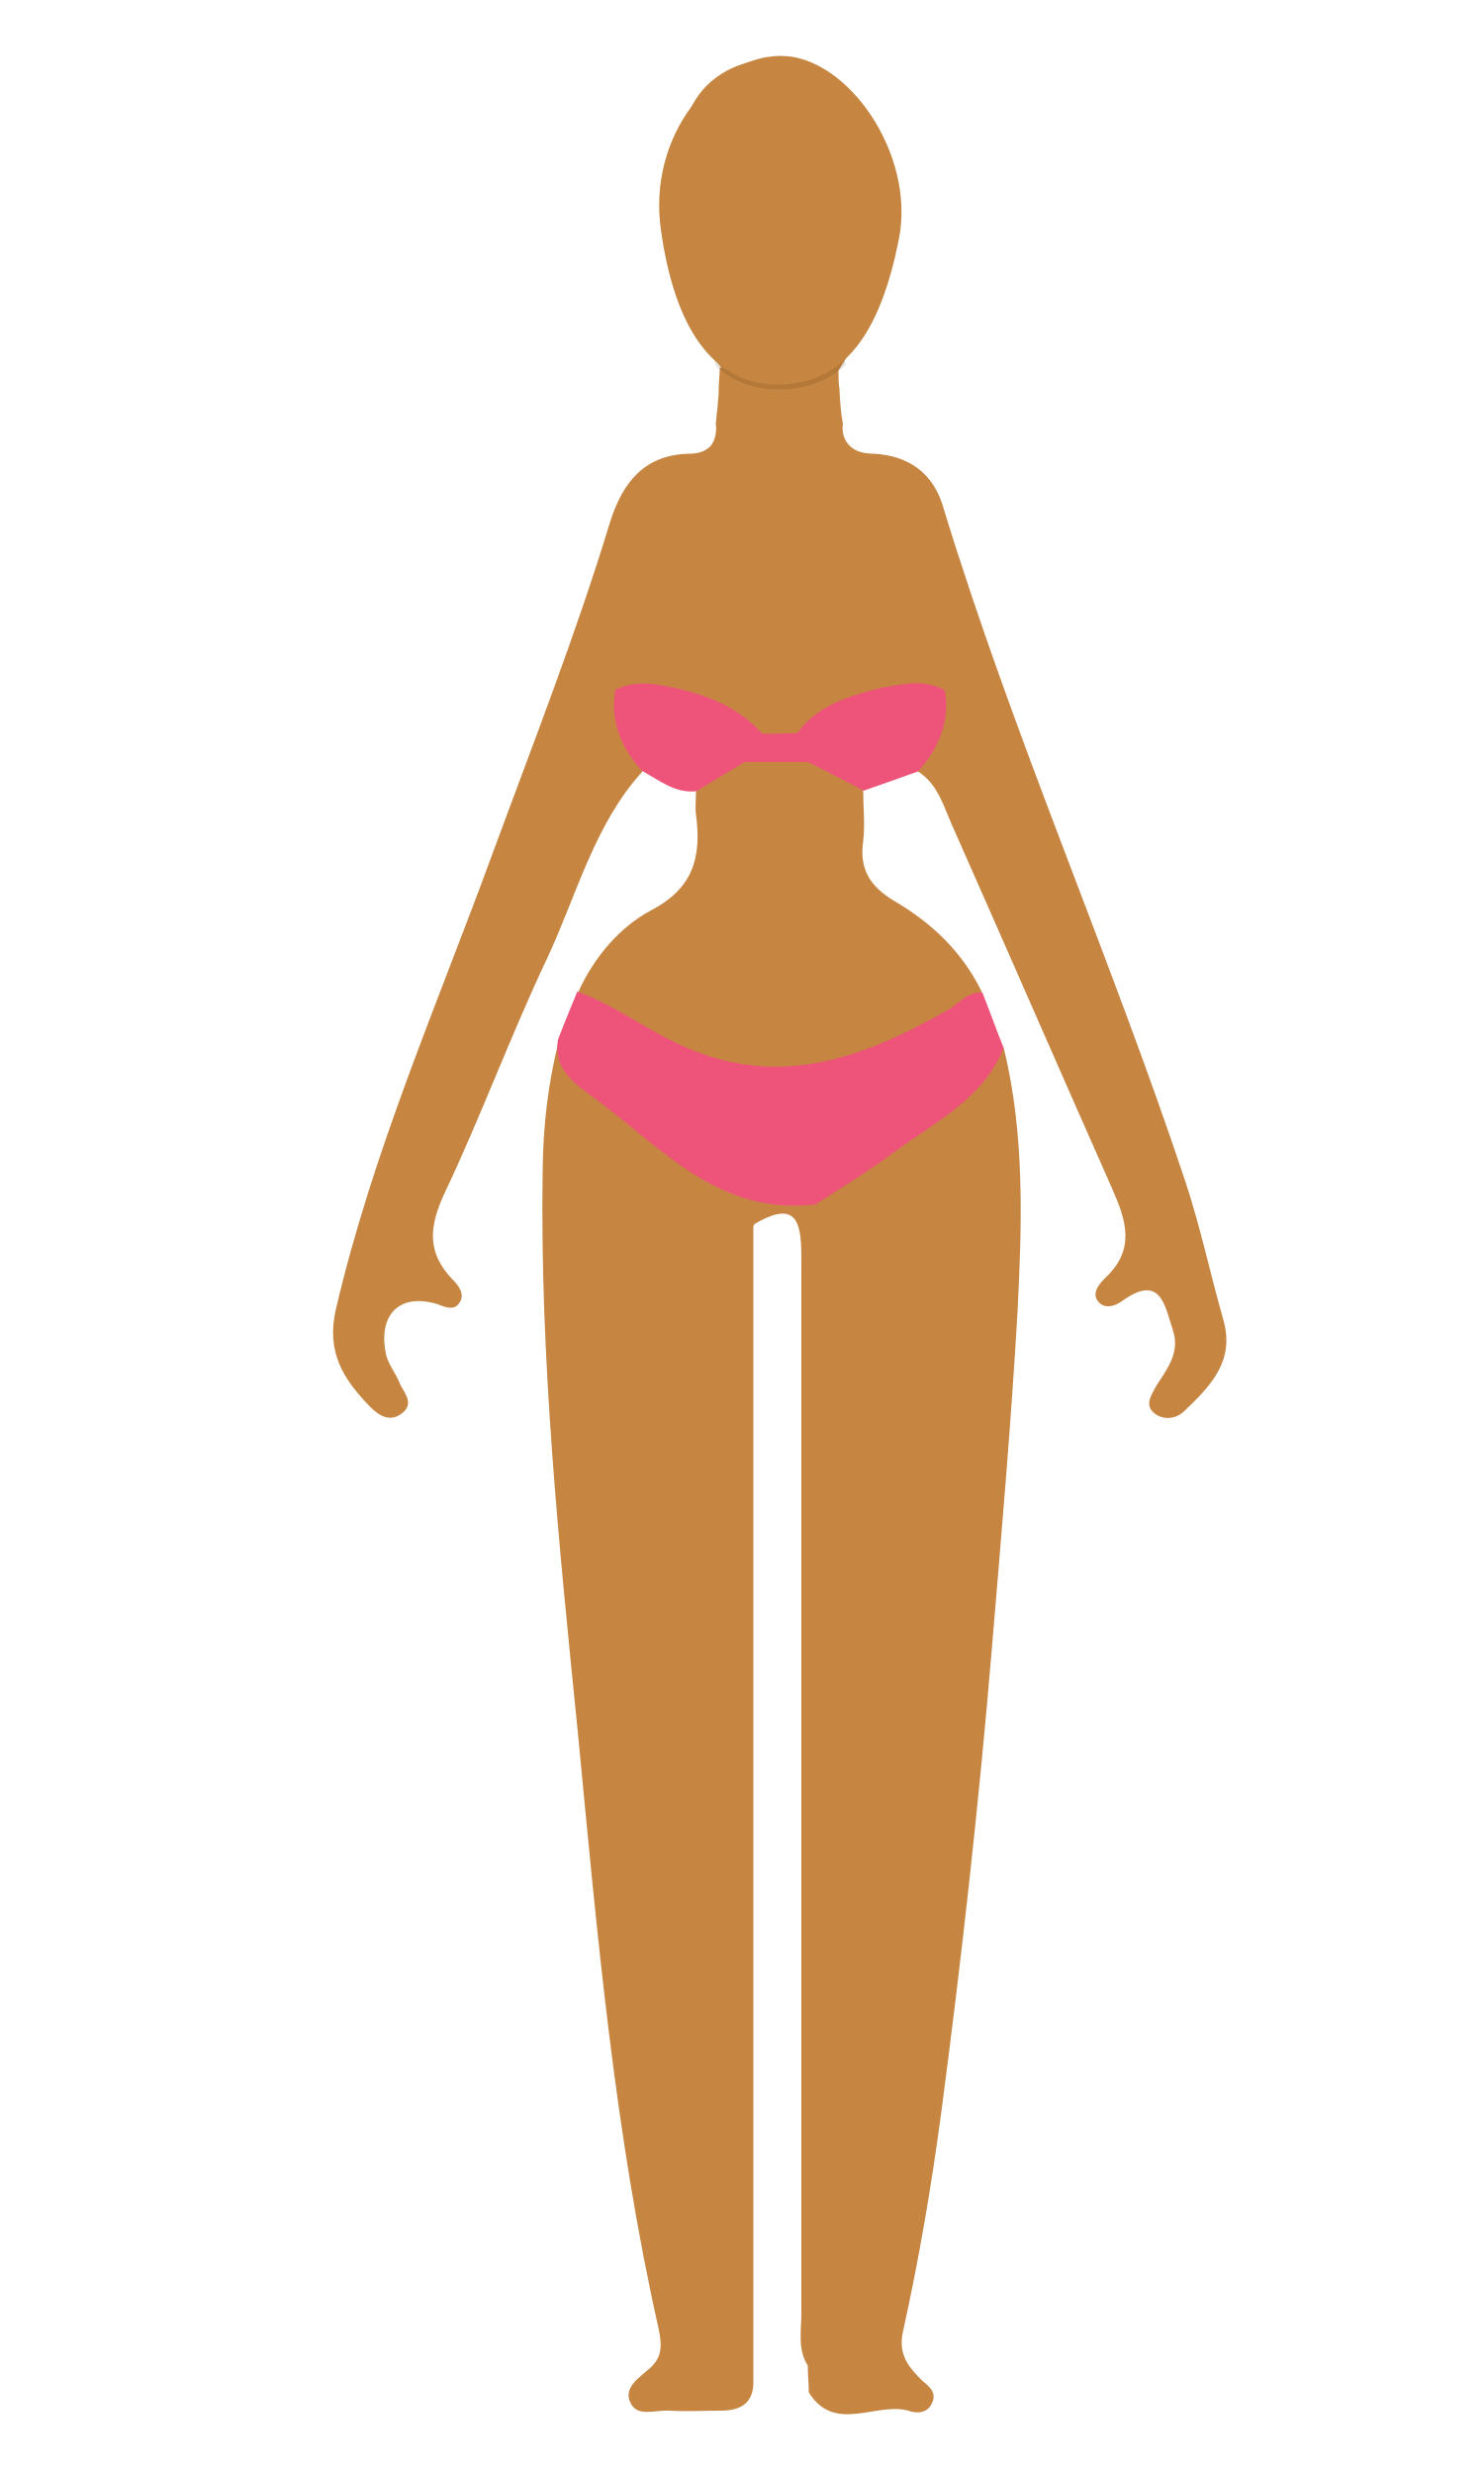
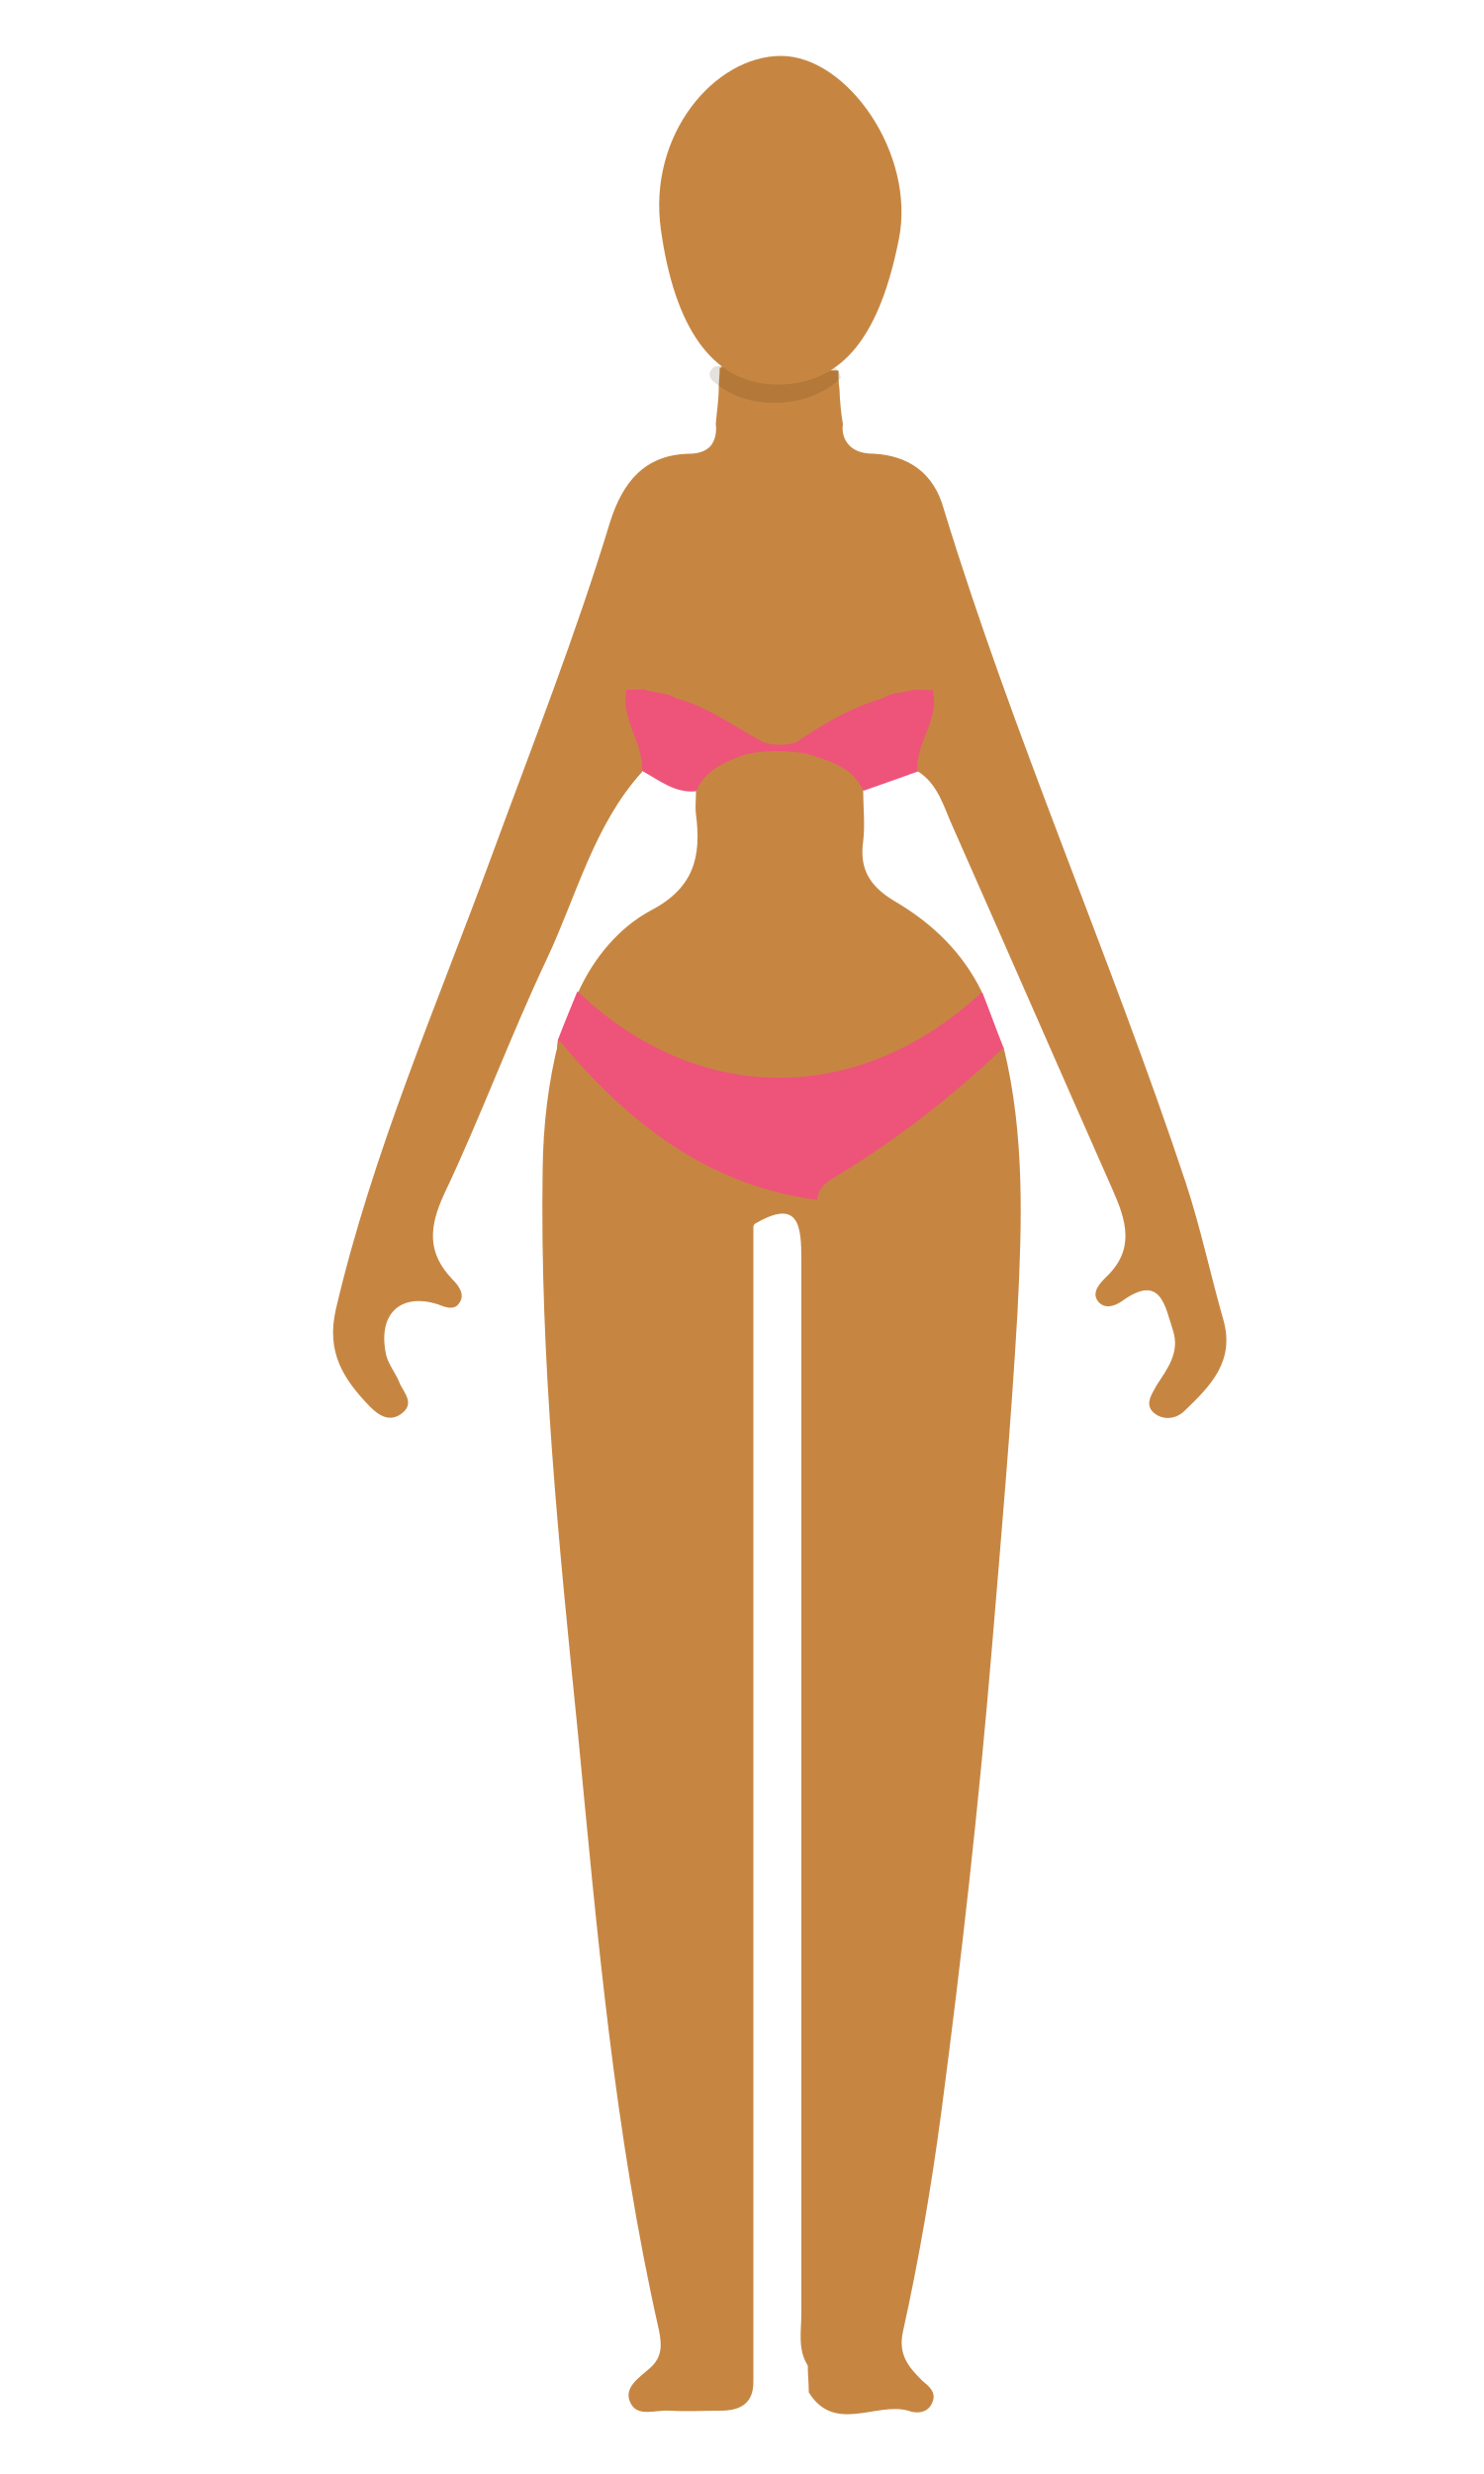
<svg xmlns="http://www.w3.org/2000/svg" version="1.1" id="Layer_1" x="0px" y="0px" viewBox="0 0 300 500" style="enable-background:new 0 0 300 500;" xml:space="preserve">
  <style type="text/css">
- 	.st0{fill:#C68642;}
- 	.st1{fill:#EE537A;}
+ 	.st0{fill:#EE537A;}
+ 	.st1{fill:#C68642;}
	.st2{opacity:0.14;fill:#422200;}
</style>
-   <path id="path824" class="st0" d="M157.1,12c-0.7,0-6.7-0.4-12.1,3.5c-5.8,4.1-7.1,10.4-8.6,17.3c-0.9,4.3-2.8,12.8,0,23.4  c2.2,8.6,6.5,14.7,9.3,17.9c0,0,0.2,0.2,0.2,0.2c-0.1,0-0.3,0-0.4,0c0,1.5-0.2,2.8-0.2,4.1c0,2.4-0.4,4.8-0.6,7.3  c0.2,1.3,0,3.2-1.1,4.5c-1.1,1.1-2.6,1.5-4.3,1.5c-8.9,0.2-13.4,5.6-16,13.9c-6.9,22.7-15.6,44.8-23.8,67.1  c-11.2,30.5-24.2,60.2-31.6,91.9c-2,8.7,1.5,14.1,6.9,19.7c1.9,1.9,4.1,3.2,6.5,1.3c2.4-1.9,0.6-3.9-0.4-5.8c-0.7-2-2.2-3.7-2.8-5.8  c-1.9-8.4,2.8-12.8,10.4-10.4c1.5,0.6,3.3,1.3,4.3-0.2c1.3-1.7,0-3.5-1.3-4.8c-5.2-5.4-4.8-10.6-1.7-17.3  c7.4-15.6,13.4-32,20.8-47.6c6-12.8,9.5-27,19.2-37.7c0.4-5.8-4.3-10.4-3.2-16.4c0-0.1,0-0.1,0-0.2c1.2,0,2.4,0,3.5-0.1  c2,0.8,4.8,0.6,6.5,1.8c6.5,1.7,11.9,5.8,17.7,8.9c2.2,0.7,4.5,0.7,6.7,0c5.4-3.7,11.2-7.1,17.5-8.9c1.7-1.2,4.3-1.1,6.2-1.7  c1.3,0,2.6,0.1,3.9,0.1c0,0,0,0,0,0.1c1.3,6-3.5,10.6-3.2,16.2c4.3,2.6,5.4,7.4,7.3,11.5c10.8,24.4,21.4,48.7,32.2,73.1  c2.8,6.3,4.6,12.1-1.3,17.7c-1.1,1.1-3,3-1.7,4.8s3.5,1.1,5,0c7.8-5.6,8.6,1.1,10.2,5.9c1.5,4.5-1.1,7.8-3.3,11.2  c-1.1,2-2.6,4.1-0.2,5.8c1.9,1.3,4.3,0.9,5.9-0.7c5.2-5,10.2-10,7.8-18.4c-2.6-9.1-4.6-18.6-7.6-27.7c-15.2-45.7-34.8-90-48.9-136.1  c-2-7.3-7.1-10.8-14.1-11.2c-2.4,0-4.1-0.6-5.2-1.9s-1.3-2.8-1.1-4.1c-0.4-2.2-0.6-4.6-0.7-7.1c-0.2-1.3-0.2-2.5-0.2-3.7  c3.9-6.7,9.5-12.3,9.8-20.8c0.6-10.6,0.7-20.3-5.6-30.9c-2.4-3.9-5-6.3-7.6-8C164.9,14.3,161.7,12.4,157.1,12z M156.8,151.8  c-2,0-3.9,0.2-5.9,0.6c-4.3,1.5-8.4,3.2-10.2,7.6c0,1.5-0.2,3.2,0,4.6c1.1,8.6-0.4,14.9-9.3,19.5c-6.1,3.3-11.3,9.3-14.5,16.4  c24.4,23.1,56.7,23.1,81.6,0c-3.9-8-10-13.9-17.7-18.4c-5-3-7.1-6.5-6.3-12.1c0.4-3.3,0-6.9,0-10.2c-2.2-5-7.2-6.1-11.9-7.6  C160.7,152,158.7,151.8,156.8,151.8z M113,210.2c-2.2,8.6-3.2,17.3-3.3,26.2c-0.6,38.1,3.3,75.9,7.1,113.6  c3.9,40.5,7.4,81.1,16.4,120.9c0.6,3,0.7,5.4-1.7,7.6c-2.2,2-5.8,4.1-3.9,7.4c1.5,2.6,5,1.1,7.8,1.3c3.3,0.2,6.9,0,10.2,0  c3.9,0,6.7-1.3,6.7-5.8V247.8c0.1-0.1,0.1-0.2,0.2-0.4c9.1-5.4,9.5,0.4,9.5,7.3v212.9c0,3.4-0.8,7.2,1.3,10.5c0,0,0,0.1,0,0.1  c0,1.7,0.2,3.5,0.2,5.2c0,0,0,0,0-0.1c0,0.1,0,0.2,0,0.2c5.2,8.4,13.6,1.9,20.1,3.7c1.5,0.6,3.9,0.6,4.8-1.5c1.1-2.2-0.7-3.5-2-4.6  c-2.8-2.8-4.8-5.2-3.9-9.7c3.3-14.9,5.8-29.6,7.8-44.6c4.1-31.1,7.6-62.3,10.2-93.5c1.9-22.7,3.9-45.6,5.2-68.2  c0.9-17.9,1.5-35.7-2.8-53.4c-10.4,9.9-21.6,18.6-33.8,26c-1.7,1-3.8,2.3-3.9,4.8C143,239.6,126.8,226.8,113,210.2z" />
-   <path id="path832" class="st1" d="M184.5,138.1c-2.1,0.1-4.3,0.6-6.4,0.9c-6.3,1.7-12.6,3.3-16.9,9.1c0,0,0,0,0,0  c-2.3,0.2-4.5,0.2-6.9,0.2l-0.1,0.1c-4.6-5.2-10.6-7.7-17-9.2c-4.3-0.9-8.6-1.9-12.8,0.2c-1.1,6.3,1.1,11.7,5.4,16.4  c3.5,1.9,6.7,4.6,11,4.1c3.2-2,6.5-3.9,9.7-5.9h12.8c3.9,1.9,7.6,3.9,11.3,5.8c3.7-1.3,7.4-2.6,11-3.9c4.1-4.6,6.5-10,5.4-16.4  C188.8,138.3,186.6,138,184.5,138.1L184.5,138.1z M116.7,200.4c-1.3,3.2-2.6,6.3-3.9,9.7c-1.1,6.5,4.1,9.3,8,12.3  c13.2,9.9,24.9,23.4,44.1,21c5.4-3.5,11-6.9,16.2-10.8c8.2-6,17.7-10.6,21.8-20.8c-1.5-3.7-2.8-7.4-4.3-11.2  c-3.2-0.2-4.8,2.4-7.3,3.7c-16.5,9.3-33.3,15.8-52.6,7.4C131,208.4,124.5,203.2,116.7,200.4z" />
+   <path id="path832" class="st0" d="M184.5,138.1c-2.1,0.1-4.3,0.6-6.4,0.9c-6.3,1.7-12.6,3.3-16.9,9.1c0,0,0,0,0,0  c-2.3,0.2-4.5,0.2-6.9,0.2l-0.1,0.1c-4.6-5.2-10.6-7.7-17-9.2c-4.3-0.9-8.6-1.9-12.8,0.2c-1.1,6.3,1.1,11.7,5.4,16.4  c3.5,1.9,6.7,4.6,11,4.1c3.2-2,6.5-3.9,9.7-5.9h12.8c3.9,1.9,7.6,3.9,11.3,5.8c3.7-1.3,7.4-2.6,11-3.9c4.1-4.6,6.5-10,5.4-16.4  C188.8,138.3,186.6,138,184.5,138.1L184.5,138.1z M116.7,200.4c-1.3,3.2-2.6,6.3-3.9,9.7c-1.1,6.5,4.1,9.3,8,12.3  c13.2,9.9,24.9,23.4,44.1,21c5.4-3.5,11-6.9,16.2-10.8c8.2-6,17.7-10.6,21.8-20.8c-1.5-3.7-2.8-7.4-4.3-11.2  c-3.2-0.2-4.8,2.4-7.3,3.7c-16.5,9.3-33.3,15.8-52.6,7.4C131,208.4,124.5,203.2,116.7,200.4z" />
  <g>
-     <path class="st2" d="M144.6,72.4c-0.3,0.7,0,1.4,0.5,1.9c3.4,2.9,7.4,4.4,12.3,4.4c5.5,0,10-1.7,13.6-5c-0.1-0.3-0.2-0.7-0.3-0.9   c0,0,0,0,0,0c-0.2-0.8-0.9-1.3-1.7-1.3l-22.8-0.2C145.5,71.3,144.9,71.7,144.6,72.4C144.6,72.4,144.6,72.4,144.6,72.4z" />
-     <path class="st0" d="M181.7,48.4c-3.8,19.1-11.1,29.3-24.5,29.3s-20.9-11.9-23.6-31.3c-2.7-19.2,10.9-35.1,24.3-35.1   S185.2,31.2,181.7,48.4z" />
+     <g>
+       <path id="path824" class="st1" d="M145.7,74.1c0,0,0.2,0.2,0.2,0.2c-0.1,0-0.3,0-0.4,0c0,1.5-0.2,2.8-0.2,4.1    c0,2.4-0.4,4.8-0.6,7.3c0.2,1.3,0,3.2-1.1,4.5c-1.1,1.1-2.6,1.5-4.3,1.5c-8.9,0.2-13.4,5.6-16,13.9c-6.9,22.7-15.6,44.8-23.8,67.1    c-11.2,30.5-24.2,60.2-31.6,91.9c-2,8.7,1.5,14.1,6.9,19.7c1.9,1.9,4.1,3.2,6.5,1.3c2.4-1.9,0.6-3.9-0.4-5.8    c-0.7-2-2.2-3.7-2.8-5.8c-1.9-8.4,2.8-12.8,10.4-10.4c1.5,0.6,3.3,1.3,4.3-0.2c1.3-1.7,0-3.5-1.3-4.8c-5.2-5.4-4.8-10.6-1.7-17.3    c7.4-15.6,13.4-32,20.8-47.6c6-12.8,9.5-27,19.2-37.7c0.4-5.8-4.3-10.4-3.2-16.4c0-0.1,0-0.1,0-0.2c1.2,0,2.4,0,3.5-0.1    c2,0.8,4.8,0.6,6.5,1.8c6.5,1.7,11.9,5.8,17.7,8.9c2.2,0.7,4.5,0.7,6.7,0c5.4-3.7,11.2-7.1,17.5-8.9c1.7-1.2,4.3-1.1,6.2-1.7    c1.3,0,2.6,0.1,3.9,0.1c0,0,0,0,0,0.1c1.3,6-3.5,10.6-3.2,16.2c4.3,2.6,5.4,7.4,7.3,11.5c10.8,24.4,21.4,48.7,32.2,73.1    c2.8,6.3,4.6,12.1-1.3,17.7c-1.1,1.1-3,3-1.7,4.8s3.5,1.1,5,0c7.8-5.6,8.6,1.1,10.2,5.9c1.5,4.5-1.1,7.8-3.3,11.2    c-1.1,2-2.6,4.1-0.2,5.8c1.9,1.3,4.3,0.9,5.9-0.7c5.2-5,10.2-10,7.8-18.4c-2.6-9.1-4.6-18.6-7.6-27.7    c-15.2-45.7-34.8-90-48.9-136.1c-2-7.3-7.1-10.8-14.1-11.2c-2.4,0-4.1-0.6-5.2-1.9s-1.3-2.8-1.1-4.1c-0.4-2.2-0.6-4.6-0.7-7.1    c-0.2-1.3-0.2-2.5-0.2-3.7 M156.8,151.8c-2,0-3.9,0.2-5.9,0.6c-4.3,1.5-8.4,3.2-10.2,7.6c0,1.5-0.2,3.2,0,4.6    c1.1,8.6-0.4,14.9-9.3,19.5c-6.1,3.3-11.3,9.3-14.5,16.4c24.4,23.1,56.7,23.1,81.6,0c-3.9-8-10-13.9-17.7-18.4    c-5-3-7.1-6.5-6.3-12.1c0.4-3.3,0-6.9,0-10.2c-2.2-5-7.2-6.1-11.9-7.6C160.7,152,158.7,151.8,156.8,151.8z M113,210.2    c-2.2,8.6-3.2,17.3-3.3,26.2c-0.6,38.1,3.3,75.9,7.1,113.6c3.9,40.5,7.4,81.1,16.4,120.9c0.6,3,0.7,5.4-1.7,7.6    c-2.2,2-5.8,4.1-3.9,7.4c1.5,2.6,5,1.1,7.8,1.3c3.3,0.2,6.9,0,10.2,0c3.9,0,6.7-1.3,6.7-5.8V247.8c0.1-0.1,0.1-0.2,0.2-0.4    c9.1-5.4,9.5,0.4,9.5,7.3v212.9c0,3.4-0.8,7.2,1.3,10.5c0,0,0,0.1,0,0.1c0,1.7,0.2,3.5,0.2,5.2c0,0,0,0,0-0.1c0,0.1,0,0.2,0,0.2    c5.2,8.4,13.6,1.9,20.1,3.7c1.5,0.6,3.9,0.6,4.8-1.5c1.1-2.2-0.7-3.5-2-4.6c-2.8-2.8-4.8-5.2-3.9-9.7c3.3-14.9,5.8-29.6,7.8-44.6    c4.1-31.1,7.6-62.3,10.2-93.5c1.9-22.7,3.9-45.6,5.2-68.2c0.9-17.9,1.5-35.7-2.8-53.4c-10.4,9.9-21.6,18.6-33.8,26    c-1.7,1-3.8,2.3-3.9,4.8C143,239.6,126.8,226.8,113,210.2z" />
+     </g>
+     <g>
+       <path class="st2" d="M143.6,75.1c-0.3,0.7,0,1.4,0.5,1.9c3.4,2.9,7.4,4.4,12.3,4.4c5.5,0,10-1.7,13.6-5c-0.1-0.3-0.2-0.7-0.3-0.9    c0,0,0,0,0,0c-0.2-0.8-0.9-1.3-1.7-1.3L145.3,74C144.5,73.9,143.9,74.4,143.6,75.1C143.6,75.1,143.6,75.1,143.6,75.1z" />
+       <path class="st1" d="M181.7,48.4c-3.8,19.1-11.1,29.3-24.5,29.3s-20.9-11.9-23.6-31.3c-2.7-19.2,10.9-35.1,24.3-35.1    S185.2,31.2,181.7,48.4z" />
+     </g>
  </g>
</svg>
